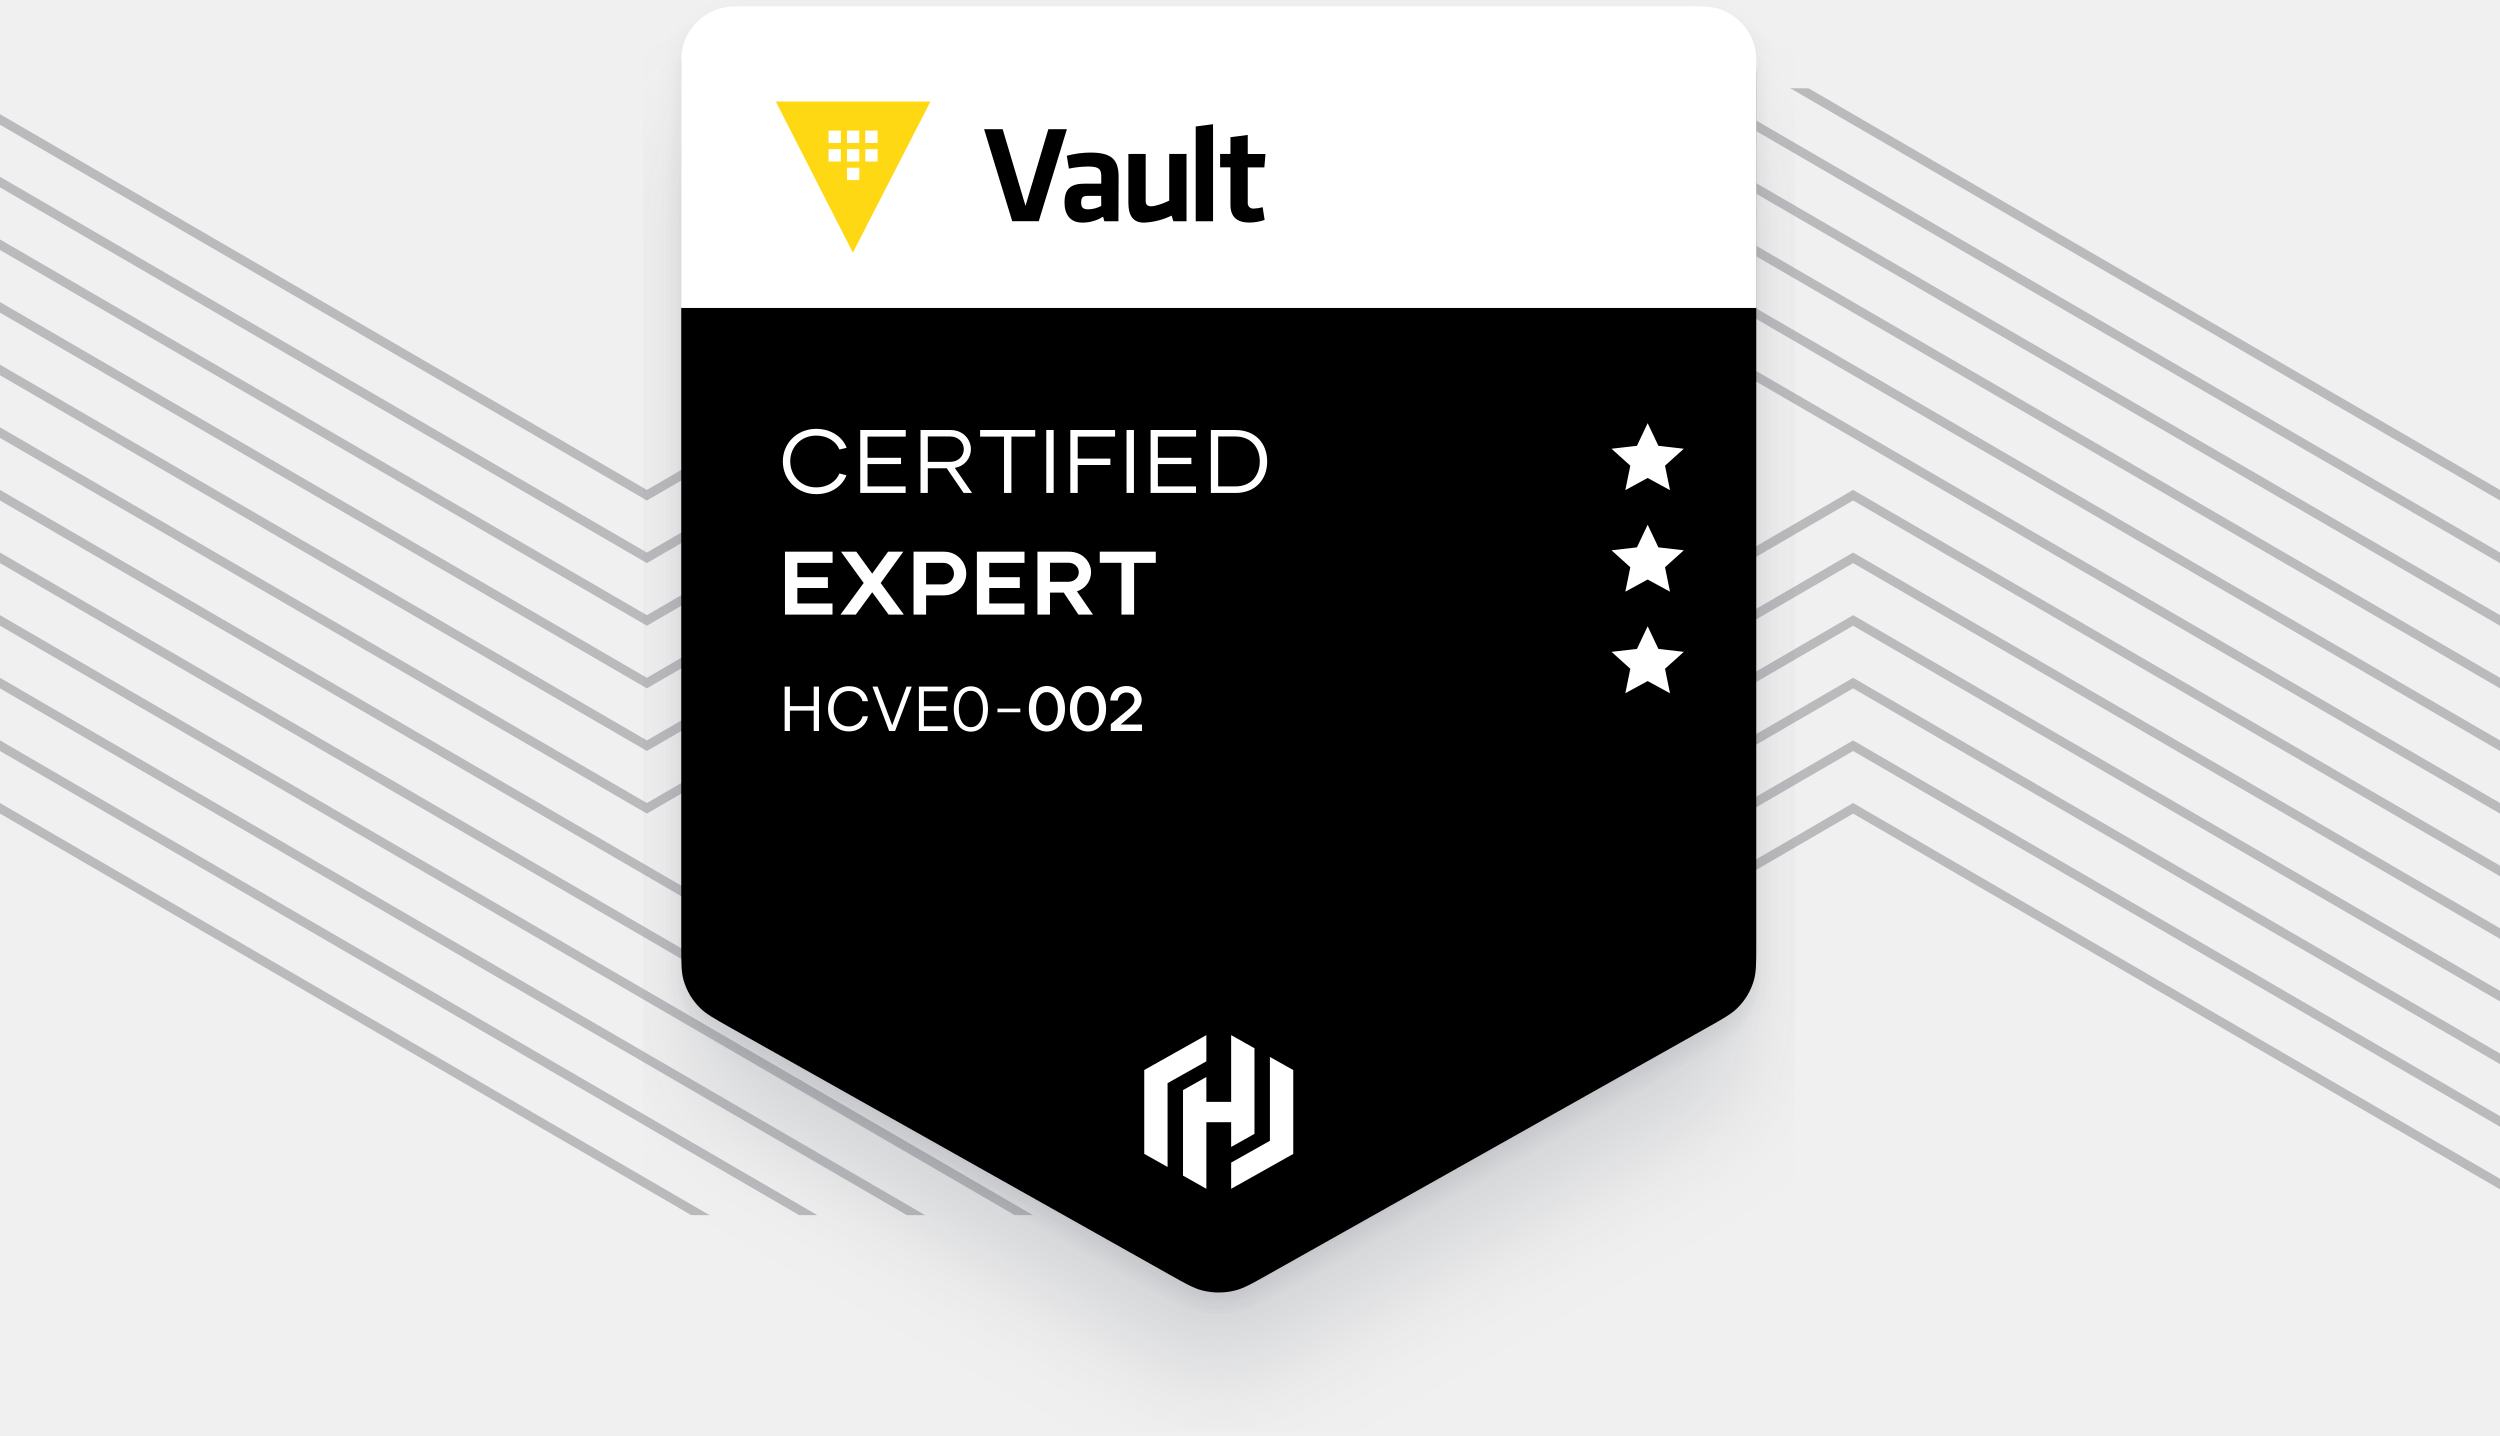
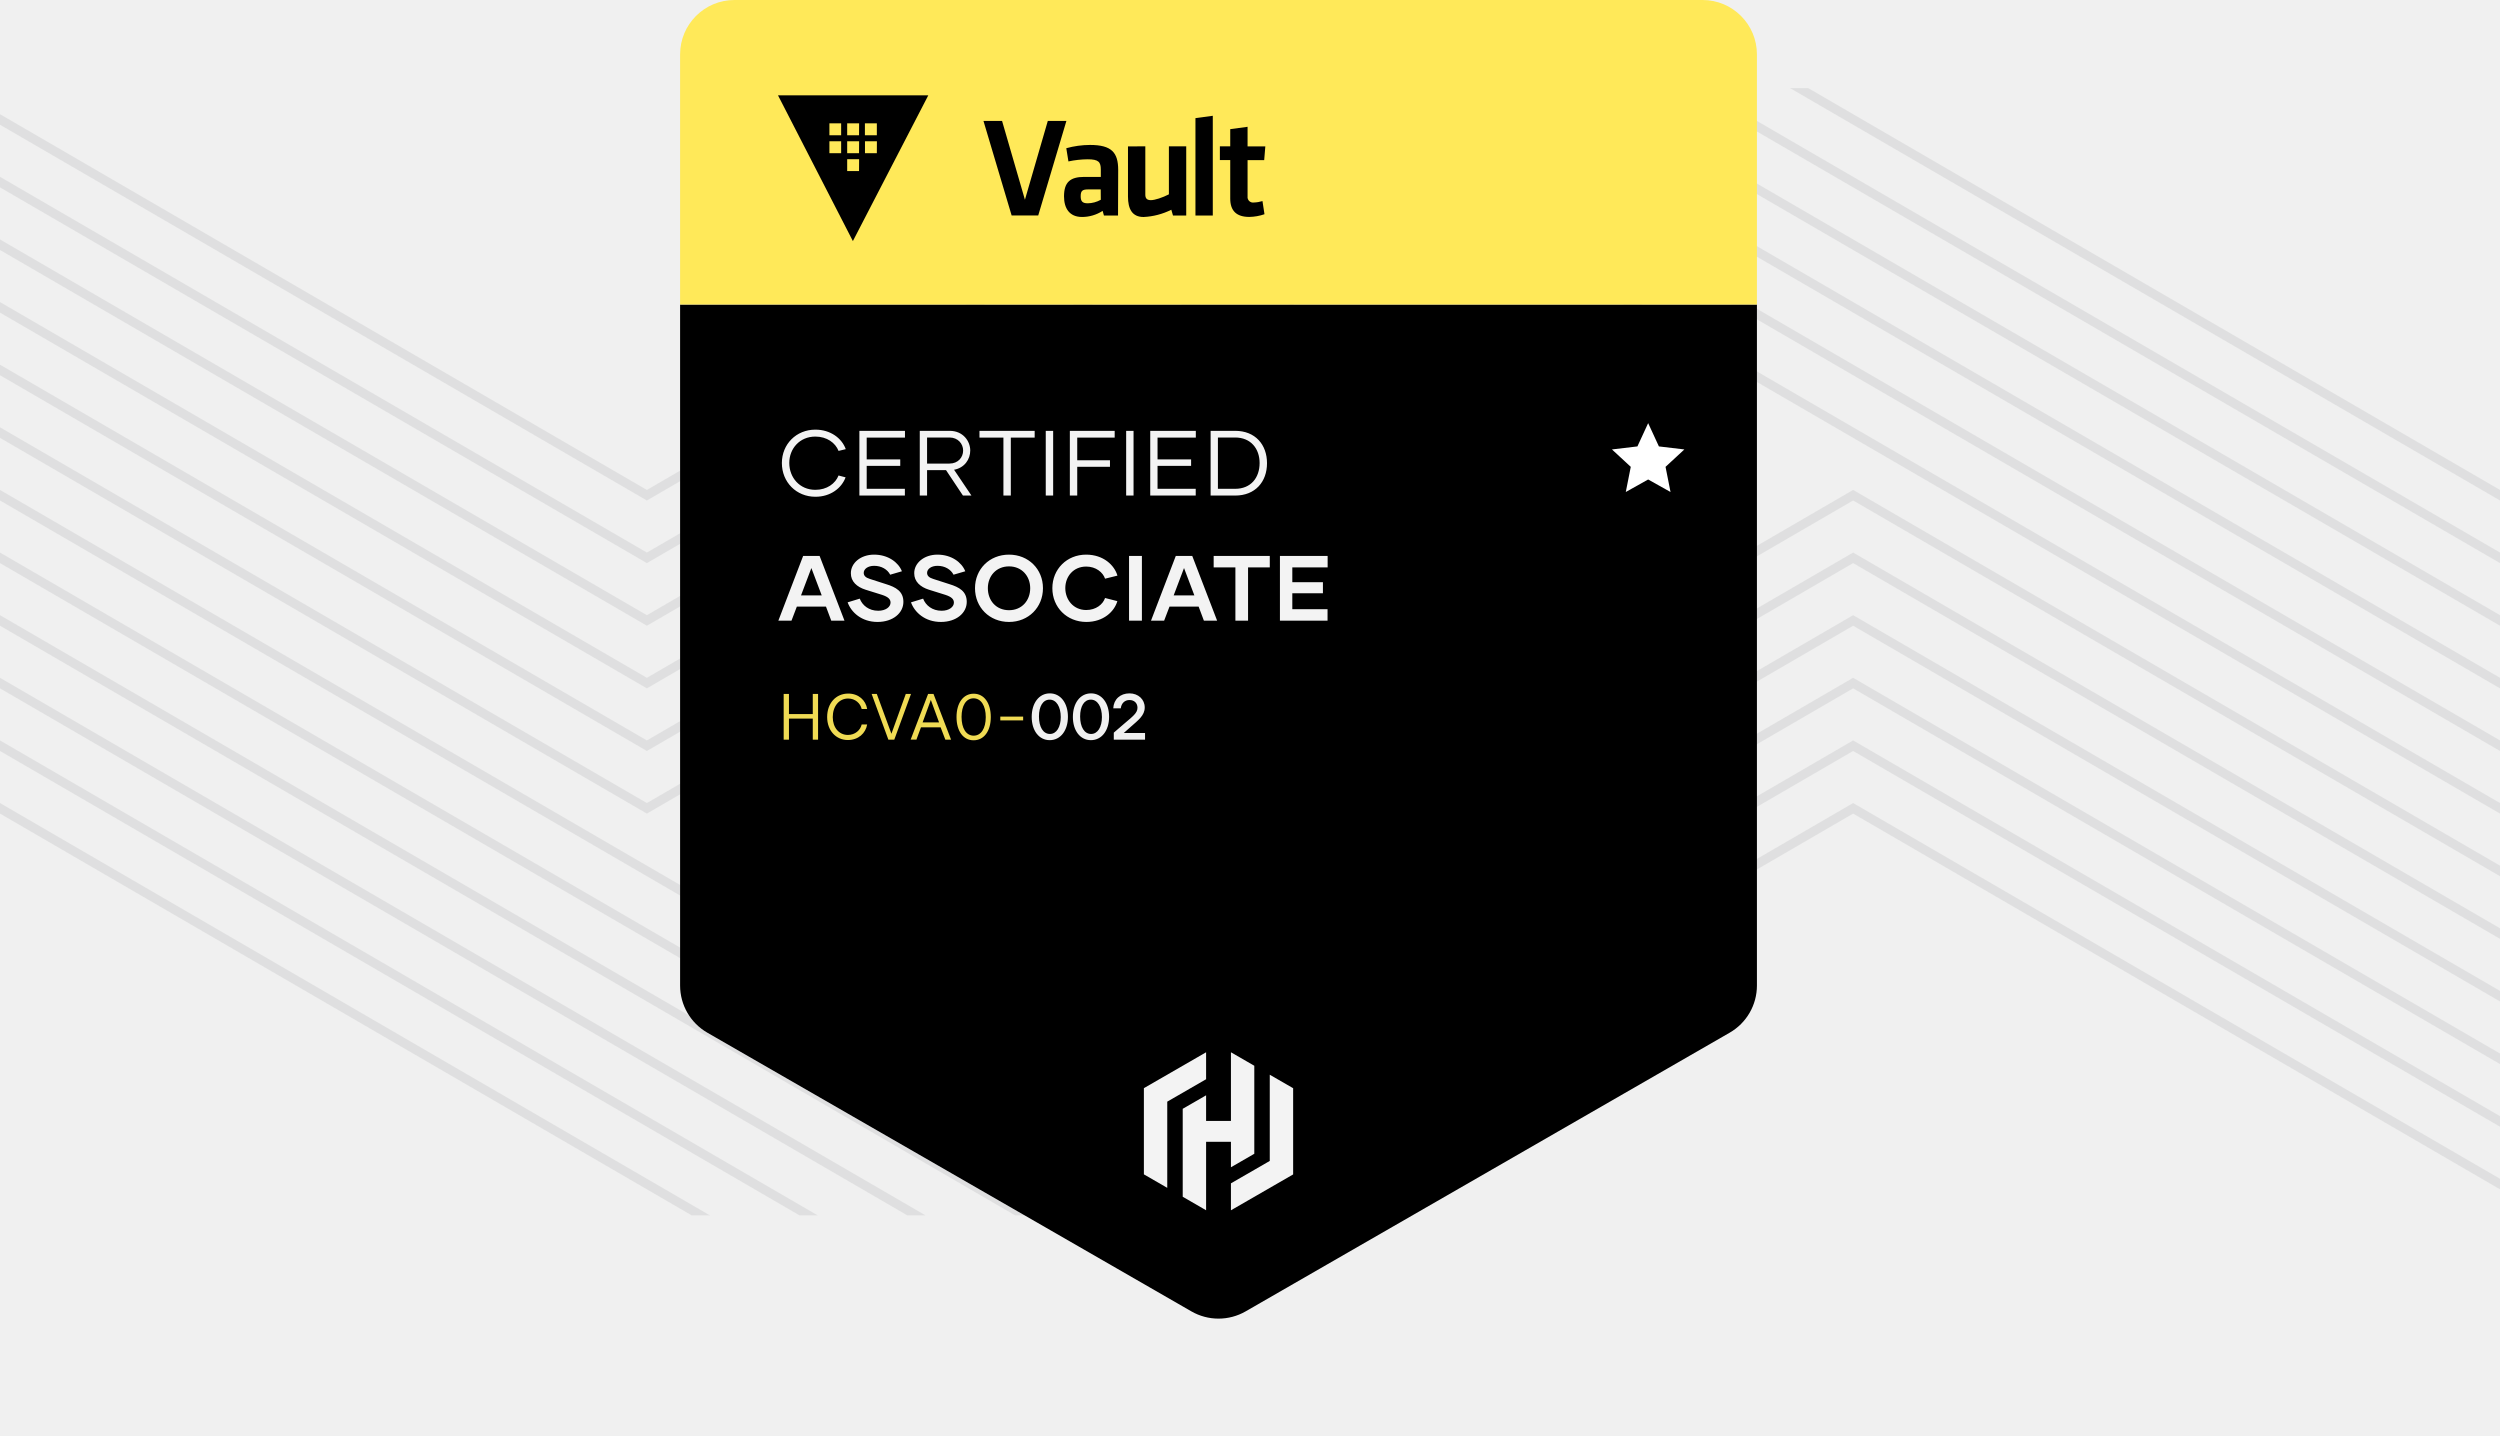
<svg xmlns="http://www.w3.org/2000/svg" width="397" height="228" viewBox="0 0 397 228" fill="none">
-   <g opacity=".3" clip-path="url(#clip0_7985_95576)" fill="#3B3D45">
-     <path d="M129.634 192.872 0 117.574v1.685L126.953 193h2.901l-.22-.128Zm-16.9.128h-2.901L0 129.203v-1.685l112.514 65.354.22.128Zm34.241 0h-2.901L0 109.315v-1.685l146.755 85.242.22.128Zm51.361 0h-2.901L0 79.482v-1.685l198.116 115.075.22.128Zm-34.24 0h-2.902L0 99.37v-1.685l163.875 95.187.221.128Zm17.12 0h-2.901L0 89.427V87.74l180.996 105.131.22.128ZM102.724 127.519 0 67.853v1.685l102.724 59.666.074-.043 102.649-59.623v-1.685l-.073.043-102.65 59.623Zm102.65-69.568.073-.043v1.685l-102.649 59.624-.074.042L0 59.593v-1.685l102.724 59.667 102.65-59.624Zm0-19.889.073-.043v1.685L102.798 99.328l-.074.042L0 39.704V38.02l102.724 59.667 102.65-59.624Zm0-19.89.073-.042v1.685L102.798 79.44l-.074.043L0 19.815V18.13l102.724 59.667 102.65-59.624Zm0 9.945.073-.043v1.686L102.798 89.384l-.074.043L0 29.76v-1.686l102.724 59.667 102.65-59.624Zm0 19.89.073-.043v1.685l-102.649 59.623-.074.043L0 49.649v-1.685l102.724 59.666 102.65-59.623Z" />
+   <g opacity="0.3">
+     <path d="M129.634 192.872L0 117.574V119.259L126.953 193H129.854L129.634 192.872V192.872ZM112.734 193H109.833L0 129.203V127.518L112.514 192.872L112.734 193V193ZM146.975 193H144.074L0 109.315V107.63L146.755 192.872L146.975 193V193ZM198.336 193H195.435L0 79.482V77.797L198.116 192.872L198.336 193V193ZM164.096 193H161.194L0 99.37V97.685L163.875 192.872L164.096 193V193ZM181.216 193H178.315L0 89.427V87.74L180.996 192.871L181.216 192.999V193ZM102.724 127.519L0 67.853V69.538L102.724 129.204L102.798 129.161L205.447 69.538V67.853L205.374 67.896L102.724 127.519V127.519ZM205.374 57.951L205.447 57.908V59.593L102.798 119.217L102.724 119.259L0 59.593V57.908L102.724 117.575L205.374 57.951V57.951ZM205.374 38.062L205.447 38.019V39.704L102.798 99.328L102.724 99.37L0 39.704V38.02L102.724 97.687L205.374 38.063V38.062ZM205.374 18.172L205.447 18.13V19.815L102.798 79.44L102.724 79.483L0 19.815V18.13L102.724 77.797L205.374 18.173V18.172ZM205.374 28.117L205.447 28.074V29.76L102.798 89.384L102.724 89.427L0 29.76V28.074L102.724 87.741L205.374 28.117V28.117ZM205.374 48.007L205.447 47.964V49.649L102.798 109.272L102.724 109.315L0 49.649V47.964L102.724 107.63L205.374 48.007V48.007Z" fill="#3B3D45" fill-opacity="0.3" />
  </g>
-   <g opacity=".3" clip-path="url(#clip1_7985_95576)" fill="#3B3D45">
-     <path d="M267.366 14.128 397 89.426V87.74L270.047 14h-2.901l.22.127Zm16.9-.128h2.901L397 77.797v1.685L284.486 14.128l-.22-.128Zm-34.241 0h2.901L397 97.685v1.685L250.245 14.128l-.22-.128Zm-51.361 0h2.901L397 127.518v1.685L198.884 14.128l-.22-.128Zm34.24 0h2.902L397 107.63v1.685L233.125 14.128l-.221-.128Zm-17.12 0h2.901L397 117.573v1.686L216.004 14.128l-.22-.128ZM294.276 79.48 397 139.148v-1.685L294.276 77.796l-.074.043-102.649 59.623v1.685l.073-.043 102.65-59.624Zm-102.65 69.569-.073.043v-1.685l102.649-59.624.074-.042L397 147.407v1.685L294.276 89.425l-102.65 59.624Zm0 19.889-.073.043v-1.685l102.649-59.624.074-.042L397 167.296v1.685l-102.724-59.667-102.65 59.624Zm0 19.889-.073.043v-1.685l102.649-59.624.074-.043L397 187.185v1.685l-102.724-59.667-102.65 59.624Zm0-9.944-.073.043v-1.686l102.649-59.624.074-.043L397 177.24v1.686l-102.724-59.667-102.65 59.624Zm0-19.89-.073.043v-1.685l102.649-59.623.074-.043L397 157.351v1.685L294.276 99.37l-102.65 59.623Z" />
+   <g opacity="0.3">
+     <path d="M267.366 14.128L397 89.426V87.74L270.047 14H267.146L267.366 14.127V14.128ZM284.266 14H287.167L397 77.797V79.482L284.486 14.128L284.266 14ZM250.025 14H252.926L397 97.685V99.37L250.245 14.128L250.025 14V14ZM198.664 14H201.565L397 127.518V129.203L198.884 14.128L198.664 14ZM232.904 14H235.806L397 107.63V109.315L233.125 14.128L232.904 14ZM215.784 14H218.685L397 117.573V119.259L216.004 14.128L215.784 14ZM294.276 79.48L397 139.148V137.463L294.276 77.796L294.202 77.839L191.553 137.462V139.147L191.626 139.104L294.276 79.48V79.48ZM191.626 149.049L191.553 149.092V147.407L294.202 87.783L294.276 87.741L397 147.407V149.092L294.276 89.425L191.626 149.049ZM191.626 168.938L191.553 168.981V167.296L294.202 107.672L294.276 107.63L397 167.296V168.981L294.276 109.314L191.626 168.938V168.938ZM191.626 188.827L191.553 188.87V187.185L294.202 127.561L294.276 127.518L397 187.185V188.87L294.276 129.203L191.626 188.827V188.827ZM191.626 178.883L191.553 178.926V177.24L294.202 117.616L294.276 117.573L397 177.24V178.926L294.276 119.259L191.626 178.883V178.883ZM191.626 158.993L191.553 159.036V157.351L294.202 97.728L294.276 97.685L397 157.351V159.036L294.276 99.37L191.626 158.993V158.993Z" fill="#3B3D45" fill-opacity="0.3" />
  </g>
-   <g filter="url(#filter0_dd_7985_95576)">
-     <path d="M278.893 150.07V14.44c0-3.913 0-5.87-.657-7.414a8.513 8.513 0 0 0-4.666-4.547c-1.584-.639-3.593-.639-7.61-.639H121.115c-4.017 0-6.026 0-7.61.64a8.513 8.513 0 0 0-4.666 4.546c-.656 1.543-.656 3.5-.656 7.415V150.07c0 2.825 0 4.238.352 5.52a10.025 10.025 0 0 0 2.678 4.519c.963.938 2.219 1.644 4.73 3.057l69.836 39.279c2.51 1.412 3.766 2.118 5.081 2.462a10.63 10.63 0 0 0 5.355 0c1.316-.344 2.571-1.05 5.081-2.462l69.836-39.279c2.511-1.413 3.767-2.119 4.73-3.057a10.025 10.025 0 0 0 2.678-4.519c.353-1.282.353-2.695.353-5.52Z" fill="#000" />
-     <path d="M124.602 116.085h.838v-3.246h3.776v3.246h.838v-7.056h-.838v3.105h-3.776v-3.105h-.838v7.056ZM134.774 116.146c1.676 0 2.824-1.049 3.062-2.4h-.869c-.196.867-1.034 1.613-2.183 1.613-1.417 0-2.4-1.139-2.4-2.752 0-1.673.993-2.873 2.442-2.873 1.117 0 1.934.736 2.141 1.613h.869c-.217-1.351-1.365-2.379-3-2.379-1.945 0-3.342 1.482-3.342 3.629 0 2.087 1.407 3.549 3.28 3.549ZM141.198 116.085h.941l2.649-7.056h-.828l-2.276 6.149-2.317-6.149h-.818l2.649 7.056ZM145.92 116.085h4.563v-.756h-3.766v-2.45h3.549v-.735h-3.549v-2.359h3.766v-.756h-4.563v7.056ZM154.159 116.186c1.666 0 2.731-1.432 2.731-3.589 0-2.167-1.055-3.609-2.71-3.609-1.656 0-2.721 1.442-2.721 3.609 0 2.157 1.055 3.589 2.7 3.589Zm.021-.716c-1.19 0-1.925-1.129-1.925-2.903 0-1.734.725-2.863 1.894-2.863 1.2 0 1.945 1.149 1.945 2.903 0 1.734-.735 2.863-1.914 2.863ZM158.4 113.111h3.621v-.584H158.4v.584ZM166.233 116.166c1.728 0 2.887-1.502 2.887-3.609s-1.149-3.619-2.866-3.619c-1.728 0-2.876 1.512-2.876 3.639 0 2.097 1.138 3.589 2.855 3.589Zm.031-.958c-1.076 0-1.738-1.089-1.738-2.701 0-1.563.631-2.601 1.697-2.601 1.076 0 1.759 1.119 1.759 2.691 0 1.532-.663 2.611-1.718 2.611ZM172.76 116.166c1.728 0 2.887-1.502 2.887-3.609s-1.149-3.619-2.866-3.619c-1.728 0-2.877 1.512-2.877 3.639 0 2.097 1.139 3.589 2.856 3.589Zm.031-.958c-1.076 0-1.738-1.089-1.738-2.701 0-1.563.631-2.601 1.697-2.601 1.076 0 1.758 1.119 1.758 2.691 0 1.532-.662 2.611-1.717 2.611ZM176.39 116.085h4.956v-1.028h-3.373l1.076-.928c1.2-1.038 2.245-1.764 2.245-3.014 0-1.25-1.024-2.177-2.411-2.177-1.479 0-2.514.927-2.576 2.308h1.19c.093-.776.631-1.28 1.376-1.28.766 0 1.273.474 1.273 1.2 0 .826-.797 1.361-2.111 2.459l-1.645 1.381v1.079ZM261.649 67.197l1.703 3.597 4.037.466-2.985 2.69.793 3.885-3.548-1.935-3.547 1.935.792-3.885-2.985-2.69 4.037-.466 1.703-3.597ZM261.649 83.324l1.703 3.596 4.037.467-2.985 2.69.793 3.884-3.548-1.935-3.547 1.935.792-3.885-2.985-2.69 4.037-.466 1.703-3.596ZM261.649 99.45l1.703 3.597 4.037.466-2.985 2.69.793 3.885-3.548-1.935-3.547 1.935.792-3.885-2.985-2.69 4.037-.466 1.703-3.597ZM129.638 78.47c2.389 0 4.148-1.329 4.778-3l-1.114-.285c-.513 1.256-1.847 2.213-3.679 2.213-2.492 0-4.133-1.9-4.133-4.156 0-2.199 1.641-4.07 4.133-4.07 1.832 0 3.181.971 3.679 2.214l1.143-.271c-.615-1.671-2.404-3.014-4.822-3.014-3.019 0-5.306 2.242-5.306 5.156 0 2.956 2.287 5.212 5.321 5.212ZM143.831 69.33v-1.043h-7.225v9.996h7.211v-1.042h-6.054v-3.542h5.321v-1h-5.321v-3.37h6.068ZM153.022 78.283h1.348l-2.755-3.984c1.671-.3 2.565-1.628 2.565-2.97 0-1.457-1.143-3.042-3.254-3.042h-4.749v9.996h1.158v-3.927h3.005l2.682 3.927Zm-5.687-8.968h3.562c1.333 0 2.154.971 2.154 2.014 0 1.056-.806 2.013-2.169 2.013h-3.547v-4.027ZM164.393 68.287h-8.751v1.042h3.796v8.954h1.173V69.33h3.782v-1.042ZM166.151 78.283h1.172v-9.996h-1.172v9.996ZM177.077 69.33v-1.043h-7.109v9.996h1.173v-4.44h5.188v-1.015h-5.188V69.33h5.936ZM178.896 78.283h1.172v-9.996h-1.172v9.996ZM189.939 69.33v-1.043h-7.225v9.996h7.211v-1.042h-6.054v-3.542h5.321v-1h-5.321v-3.37h6.068ZM196.184 68.287h-3.899v9.996h3.899c3.181 0 5.042-2.127 5.042-4.998 0-2.87-1.861-4.998-5.042-4.998Zm-.015 8.954h-2.726v-7.926h2.726c2.507 0 3.884 1.742 3.884 3.942 0 2.27-1.377 3.984-3.884 3.984ZM132.217 89.379v-1.771h-7.563v9.996h7.549v-1.77h-5.585v-2.457h4.852v-1.713h-4.852v-2.285h5.599ZM143.532 97.604l-3.679-5.026 3.591-4.97h-2.418l-2.521 3.484-2.521-3.484h-2.433l3.605 4.97-3.693 5.026h2.433l2.609-3.556 2.609 3.556h2.418ZM149.879 87.608h-4.807v9.996h1.993v-3.056h2.726c2.36 0 3.65-1.785 3.65-3.47 0-1.657-1.305-3.47-3.562-3.47Zm-.146 5.198h-2.668v-3.427h2.755c.982 0 1.671.828 1.671 1.713 0 .871-.674 1.714-1.758 1.714ZM162.693 89.379v-1.771h-7.563v9.996h7.548v-1.77h-5.584v-2.457h4.851v-1.713h-4.851v-2.285h5.599ZM171.252 97.604h2.316l-2.55-3.698c1.451-.486 2.242-1.728 2.242-3.042 0-1.585-1.29-3.256-3.517-3.256h-4.998v9.996h1.993v-3.498h2.184l2.33 3.498Zm-4.514-8.24h2.946c.953 0 1.627.7 1.627 1.5 0 .828-.66 1.528-1.7 1.528h-2.873v-3.028ZM183.539 87.608h-8.896v1.77h3.444v8.226h2.008V89.38h3.444v-1.771ZM278.893 14.44v34.442h-170.71V14.441c0-3.915 0-5.872.656-7.415a8.513 8.513 0 0 1 4.666-4.547c1.584-.639 3.593-.639 7.61-.639H265.96c4.017 0 6.026 0 7.61.64a8.513 8.513 0 0 1 4.666 4.546c.657 1.543.657 3.5.657 7.415Z" fill="#fff" />
-     <path d="M108.183 9.4c0-4.639 3.86-8.4 8.621-8.4h153.467c4.762 0 8.622 3.761 8.622 8.4v39.482h-170.71V9.4Z" fill="#fff" />
-     <path d="M166.476 20.514h2.948l-4.467 14.611h-4.215l-4.468-14.611h2.949l3.626 12.177 3.627-12.177ZM177.608 35.136h-2.234l-.205-.726a6.116 6.116 0 0 1-3.265.944c-2.003 0-2.859-1.339-2.859-3.182 0-2.176.968-3.007 3.198-3.007h2.636v-1.117c0-1.186-.339-1.603-2.096-1.603-1.022.01-2.04.12-3.038.33l-.339-2.042a14.752 14.752 0 0 1 3.76-.505c3.444 0 4.468 1.186 4.468 3.863l-.026 7.045Zm-2.744-4.037h-2.029c-.901 0-1.147.243-1.147 1.055 0 .744.246 1.088 1.117 1.088.727-.01 1.44-.2 2.074-.547l-.015-1.596ZM181.934 24.443V31.9c0 .57.246.856.878.856.633 0 1.862-.396 2.86-.9v-7.414h2.747v10.693h-2.096l-.268-.9a11.186 11.186 0 0 1-4.393 1.122c-1.824 0-2.476-1.252-2.476-3.16v-7.745l2.748-.01ZM189.882 35.136v-15.05l2.748-.363v15.413h-2.748ZM200.824 34.93a7.856 7.856 0 0 1-2.409.416c-2.003 0-3.019-.92-3.019-2.829v-5.949h-1.642v-2.126h1.642v-2.655l2.747-.363v3.03h2.815l-.179 2.125h-2.636v5.597a.842.842 0 0 0 .255.712.887.887 0 0 0 .736.231 5.313 5.313 0 0 0 1.374-.221l.316 2.031ZM123.702 16.564l11.872 22.511 11.955-22.512h-23.827Zm10.011 8.938h-1.862v-1.843h1.862v1.843Zm0-2.765h-1.862v-1.842h1.862v1.842Zm2.837 5.529h-1.88V26.43h1.891l-.011 1.836Zm0-2.764h-1.88v-1.843h1.891l-.011 1.843Zm0-2.765h-1.88v-1.842h1.891l-.011 1.842Zm2.822 2.765h-1.88v-1.843h1.891l-.011 1.843Zm-1.891-2.765v-1.842h1.891v1.842h-1.891Z" fill="#000" />
-     <path d="m191.569 164.375-9.862 5.543v13.316l3.704 2.084v-13.316l6.158-3.463v-4.164Z" fill="#fff" />
-     <path d="M195.506 164.375v10.604h-3.937v-3.956l-3.707 2.084v13.585l3.707 2.088v-10.573h3.937v3.931l3.705-2.084V166.46l-3.705-2.085Z" fill="#fff" />
-     <path d="m195.506 188.785 9.862-5.543v-13.316l-3.706-2.084v13.316l-6.156 3.463v4.164Z" fill="#fff" />
-   </g>
-   <path fill="#fff" d="M122.078 13h26.797v27h-26.797z" />
-   <path d="m123.194 16.125 12.238 24 12.327-24h-24.565Zm10.335 9.528h-1.95v-1.965h1.95v1.965Zm0-2.948h-1.95v-1.962h1.95v1.962Zm2.923 5.893h-1.949v-1.964h1.949v1.964Zm0-2.945h-1.949v-1.965h1.949v1.965Zm0-2.948h-1.949v-1.962h1.949v1.962Zm2.908 2.948h-1.949v-1.965h1.949v1.965Zm-1.949-2.948v-1.962h1.949v1.962h-1.949Z" fill="#FFD814" />
-   <defs>
-     <clipPath id="clip0_7985_95576">
-       <path fill="#fff" transform="translate(0 14)" d="M0 0h205.447v179H0z" />
-     </clipPath>
-     <clipPath id="clip1_7985_95576">
-       <path fill="#fff" transform="rotate(-180 198.5 96.5)" d="M0 0h205.447v179H0z" />
-     </clipPath>
-     <filter id="filter0_dd_7985_95576" x="102.183" y="0" width="182.71" height="227.25" filterUnits="userSpaceOnUse" color-interpolation-filters="sRGB">
-       <feFlood flood-opacity="0" result="BackgroundImageFix" />
-       <feColorMatrix in="SourceAlpha" values="0 0 0 0 0 0 0 0 0 0 0 0 0 0 0 0 0 0 127 0" result="hardAlpha" />
-       <feMorphology radius="10" in="SourceAlpha" result="effect1_dropShadow_7985_95576" />
-       <feOffset dy="16" />
-       <feGaussianBlur stdDeviation="8" />
-       <feColorMatrix values="0 0 0 0 0.396 0 0 0 0 0.416 0 0 0 0 0.463 0 0 0 0.2 0" />
-       <feBlend in2="BackgroundImageFix" result="effect1_dropShadow_7985_95576" />
-       <feColorMatrix in="SourceAlpha" values="0 0 0 0 0 0 0 0 0 0 0 0 0 0 0 0 0 0 127 0" result="hardAlpha" />
-       <feOffset dy="2" />
-       <feGaussianBlur stdDeviation="1.5" />
-       <feColorMatrix values="0 0 0 0 0.396 0 0 0 0 0.416 0 0 0 0 0.463 0 0 0 0.15 0" />
-       <feBlend in2="effect1_dropShadow_7985_95576" result="effect2_dropShadow_7985_95576" />
-       <feBlend in="SourceGraphic" in2="effect2_dropShadow_7985_95576" result="shape" />
-     </filter>
-   </defs>
+   <path d="M108 48.364H279V156.507C279 159.596 277.35 162.45 274.673 163.991L197.809 208.246C195.142 209.782 191.858 209.782 189.191 208.246L112.327 163.991C109.65 162.45 108 159.596 108 156.507V48.364Z" fill="black" />
+   <path d="M279 48.364H108V8.636C108 3.867 111.867 0 116.636 0H270.364C275.133 0 279 3.867 279 8.636V48.364Z" fill="#FFE959" />
+   <path opacity="0.94" d="M124.447 117.455H125.286V114.117H129.069V117.455H129.909V110.2H129.069V113.392H125.286V110.2H124.447V117.455ZM134.636 117.517C136.315 117.517 137.466 116.439 137.704 115.05H136.833C136.636 115.941 135.797 116.708 134.647 116.708C133.227 116.708 132.242 115.537 132.242 113.879C132.242 112.159 133.237 110.925 134.688 110.925C135.807 110.925 136.626 111.682 136.833 112.584H137.704C137.486 111.195 136.336 110.138 134.698 110.138C132.75 110.138 131.351 111.661 131.351 113.869C131.351 116.014 132.76 117.517 134.636 117.517ZM141.071 117.455H142.014L144.667 110.2H143.838L141.558 116.522L139.237 110.2H138.418L141.071 117.455ZM145.526 117.455L146.252 115.496H149.371L150.117 117.455H151.029L148.242 110.2H147.381L144.614 117.444L145.526 117.455ZM146.511 114.719L147.817 111.143L149.123 114.719H146.511ZM154.601 117.558C156.27 117.558 157.337 116.087 157.337 113.869C157.337 111.641 156.28 110.159 154.622 110.159C152.964 110.159 151.896 111.641 151.896 113.869C151.896 116.087 152.953 117.558 154.601 117.558ZM154.622 116.822C153.43 116.822 152.694 115.662 152.694 113.838C152.694 112.055 153.42 110.894 154.591 110.894C155.793 110.894 156.539 112.076 156.539 113.879C156.539 115.662 155.803 116.822 154.622 116.822ZM158.849 114.397H162.476V113.796H158.849V114.397Z" fill="#FFE959" />
+   <path opacity="0.94" d="M166.696 117.537C168.426 117.537 169.587 115.993 169.587 113.827C169.587 111.661 168.436 110.107 166.716 110.107C164.986 110.107 163.835 111.661 163.835 113.848C163.835 116.004 164.975 117.537 166.696 117.537ZM166.727 116.553C165.649 116.553 164.986 115.434 164.986 113.775C164.986 112.169 165.618 111.102 166.685 111.102C167.763 111.102 168.447 112.252 168.447 113.869C168.447 115.444 167.783 116.553 166.727 116.553ZM173.234 117.537C174.965 117.537 176.125 115.993 176.125 113.827C176.125 111.661 174.975 110.107 173.255 110.107C171.524 110.107 170.374 111.661 170.374 113.848C170.374 116.004 171.514 117.537 173.234 117.537ZM173.265 116.553C172.187 116.553 171.524 115.434 171.524 113.775C171.524 112.169 172.156 111.102 173.224 111.102C174.301 111.102 174.985 112.252 174.985 113.869C174.985 115.444 174.322 116.553 173.265 116.553ZM176.87 117.455H181.834V116.397H178.455L179.533 115.444C180.735 114.377 181.782 113.63 181.782 112.345C181.782 111.06 180.756 110.107 179.367 110.107C177.885 110.107 176.849 111.06 176.787 112.48H177.979C178.072 111.682 178.611 111.164 179.357 111.164C180.124 111.164 180.632 111.651 180.632 112.397C180.632 113.247 179.834 113.796 178.518 114.926L176.87 116.346V117.455Z" fill="white" />
+   <path d="M261.727 67.193L263.433 70.891L267.476 71.371L264.487 74.135L265.28 78.13L261.727 76.141L258.174 78.13L258.967 74.135L255.978 71.371L260.022 70.891L261.727 67.193Z" fill="white" />
+   <path opacity="0.95" d="M129.492 78.886C131.885 78.886 133.646 77.521 134.278 75.803L133.162 75.509C132.648 76.801 131.312 77.785 129.477 77.785C126.981 77.785 125.337 75.832 125.337 73.513C125.337 71.252 126.981 69.328 129.477 69.328C131.312 69.328 132.663 70.327 133.162 71.604L134.307 71.325C133.691 69.607 131.899 68.227 129.477 68.227C126.452 68.227 124.162 70.532 124.162 73.527C124.162 76.567 126.452 78.886 129.492 78.886ZM143.709 69.49V68.418H136.471V78.695H143.695V77.624H137.631V73.983H142.96V72.955H137.631V69.49H143.709ZM152.915 78.695H154.266L151.506 74.599C153.18 74.291 154.075 72.925 154.075 71.545C154.075 70.048 152.93 68.418 150.816 68.418H146.059V78.695H147.219V74.658H150.229L152.915 78.695ZM147.219 69.475H150.787C152.123 69.475 152.945 70.474 152.945 71.545C152.945 72.632 152.137 73.615 150.772 73.615H147.219V69.475ZM164.305 68.418H155.54V69.49H159.343V78.695H160.517V69.49H164.305V68.418ZM166.066 78.695H167.241V68.418H166.066V78.695ZM177.011 69.49V68.418H169.891V78.695H171.065V74.129H176.263V73.087H171.065V69.49H177.011ZM178.834 78.695H180.008V68.418H178.834V78.695ZM189.896 69.49V68.418H182.658V78.695H189.881V77.624H183.818V73.983H189.147V72.955H183.818V69.49H189.896ZM196.15 68.418H192.245V78.695H196.15C199.336 78.695 201.201 76.508 201.201 73.557C201.201 70.606 199.336 68.418 196.15 68.418ZM196.136 77.624H193.405V69.475H196.136C198.646 69.475 200.026 71.266 200.026 73.527C200.026 75.862 198.646 77.624 196.136 77.624ZM132.002 98.559H134.102L130.152 88.282H127.539L123.604 98.559H125.689L126.54 96.327H131.165L132.002 98.559ZM127.201 94.551L128.846 90.205L130.49 94.551H127.201ZM139.348 98.765C141.814 98.765 143.459 97.34 143.459 95.579C143.459 93.905 142.269 93.244 140.698 92.76L138.144 91.938C137.468 91.732 137.16 91.424 137.16 90.969C137.16 90.367 137.806 89.853 138.819 89.853C139.979 89.853 140.933 90.425 141.359 91.262L143.224 90.719C142.666 89.295 141.021 88.076 138.804 88.076C136.661 88.076 135.105 89.427 135.119 91.027C135.105 92.349 136.088 93.215 137.439 93.641L140.067 94.463C141.051 94.786 141.418 95.153 141.418 95.696C141.418 96.371 140.669 96.988 139.465 96.988C137.982 96.988 136.94 96.136 136.529 95.065L134.605 95.652C135.178 97.252 136.837 98.765 139.348 98.765ZM149.409 98.765C151.875 98.765 153.52 97.34 153.52 95.579C153.52 93.905 152.33 93.244 150.759 92.76L148.205 91.938C147.529 91.732 147.221 91.424 147.221 90.969C147.221 90.367 147.867 89.853 148.88 89.853C150.04 89.853 150.994 90.425 151.42 91.262L153.285 90.719C152.727 89.295 151.082 88.076 148.865 88.076C146.722 88.076 145.166 89.427 145.18 91.027C145.166 92.349 146.149 93.215 147.5 93.641L150.128 94.463C151.112 94.786 151.479 95.153 151.479 95.696C151.479 96.371 150.73 96.988 149.526 96.988C148.043 96.988 147.001 96.136 146.59 95.065L144.666 95.652C145.239 97.252 146.898 98.765 149.409 98.765ZM160.234 98.765C163.331 98.765 165.622 96.445 165.622 93.406C165.622 90.381 163.331 88.076 160.234 88.076C157.121 88.076 154.831 90.381 154.831 93.406C154.831 96.445 157.121 98.765 160.234 98.765ZM160.234 96.9C158.193 96.9 156.871 95.373 156.871 93.406C156.871 91.482 158.193 89.941 160.234 89.941C162.26 89.941 163.596 91.482 163.596 93.406C163.596 95.373 162.26 96.9 160.234 96.9ZM172.517 98.765C175.233 98.765 176.966 97.106 177.435 95.461L175.483 94.962C175.145 95.975 174.044 96.871 172.488 96.871C170.462 96.871 169.17 95.241 169.17 93.391C169.17 91.541 170.462 89.97 172.488 89.97C174.044 89.97 175.145 90.895 175.483 91.894L177.45 91.409C176.98 89.779 175.248 88.076 172.473 88.076C169.419 88.076 167.114 90.381 167.114 93.406C167.114 96.445 169.419 98.765 172.517 98.765ZM179.293 98.559H181.334V88.282H179.293V98.559ZM191.178 98.559H193.278L189.329 88.282H186.715L182.78 98.559H184.865L185.717 96.327H190.342L191.178 98.559ZM186.378 94.551L188.022 90.205L189.666 94.551H186.378ZM201.642 88.282H192.73V90.102H196.181V98.559H198.192V90.102H201.642V88.282ZM210.829 90.102V88.282H203.253V98.559H210.814V96.739H205.22V94.213H210.08V92.451H205.22V90.102H210.829Z" fill="white" />
+   <path d="M166.392 19.199H169.346L164.87 34.22H160.649L156.173 19.199H159.127L162.759 31.718L166.392 19.199Z" fill="black" />
+   <path d="M177.543 34.231H175.305L175.1 33.485C174.127 34.118 172.99 34.454 171.83 34.455C169.823 34.455 168.966 33.079 168.966 31.184C168.966 28.947 169.935 28.093 172.169 28.093H174.809V26.944C174.809 25.725 174.47 25.296 172.71 25.296C171.686 25.306 170.667 25.42 169.666 25.635L169.327 23.535C170.554 23.197 171.821 23.023 173.094 23.017C176.543 23.017 177.569 24.237 177.569 26.989L177.543 34.231ZM174.795 30.08H172.761C171.859 30.08 171.613 30.33 171.613 31.166C171.613 31.93 171.859 32.285 172.732 32.285C173.46 32.273 174.174 32.079 174.809 31.721L174.795 30.08Z" fill="black" />
+   <path d="M181.876 23.238V30.905C181.876 31.491 182.122 31.785 182.756 31.785C183.39 31.785 184.621 31.379 185.621 30.86V23.238H188.373V34.232H186.273L186.005 33.307C184.635 33.994 183.135 34.387 181.604 34.459C179.777 34.459 179.124 33.173 179.124 31.211V23.249L181.876 23.238Z" fill="black" />
+   <path d="M189.838 34.231V18.759L192.591 18.386V34.231H189.838Z" fill="black" />
+   <path d="M200.799 34.019C200.022 34.29 199.208 34.435 198.386 34.448C196.379 34.448 195.361 33.501 195.361 31.539V25.423H193.717V23.238H195.361V20.508L198.114 20.135V23.249H200.933L200.754 25.434H198.114V31.189C198.096 31.322 198.111 31.457 198.155 31.584C198.199 31.711 198.272 31.826 198.368 31.92C198.464 32.014 198.581 32.085 198.709 32.126C198.837 32.167 198.973 32.178 199.106 32.158C199.572 32.145 200.035 32.068 200.482 31.931L200.799 34.019Z" fill="black" />
+   <path d="M123.545 15.137L135.438 38.282L147.413 15.137H123.545ZM133.574 24.326H131.709V22.432H133.574V24.326ZM133.574 21.485H131.709V19.59H133.574V21.485ZM136.415 27.168H134.532V25.281H136.427L136.415 27.168ZM136.415 24.326H134.532V22.432H136.427L136.415 24.326ZM136.415 21.485H134.532V19.59H136.427L136.415 21.485ZM139.242 24.326H137.359V22.432H139.253L139.242 24.326ZM137.348 21.485V19.59H139.242V21.485H137.348Z" fill="black" />
+   <path opacity="0.95" d="M191.528 167.101L181.649 172.799V172.803V186.488L185.36 188.631V174.942L191.528 171.382V167.101Z" fill="white" />
+   <path opacity="0.95" d="M195.473 167.101V178.002H191.528V173.935L187.816 176.077V190.044L191.528 192.191V181.32H195.473V185.361L199.183 183.219V169.243L195.473 167.101Z" fill="white" />
+   <path opacity="0.95" d="M195.472 192.196L205.351 186.498V186.494V172.808L201.638 170.666V184.355L195.472 187.915V192.196Z" fill="white" />
</svg>
